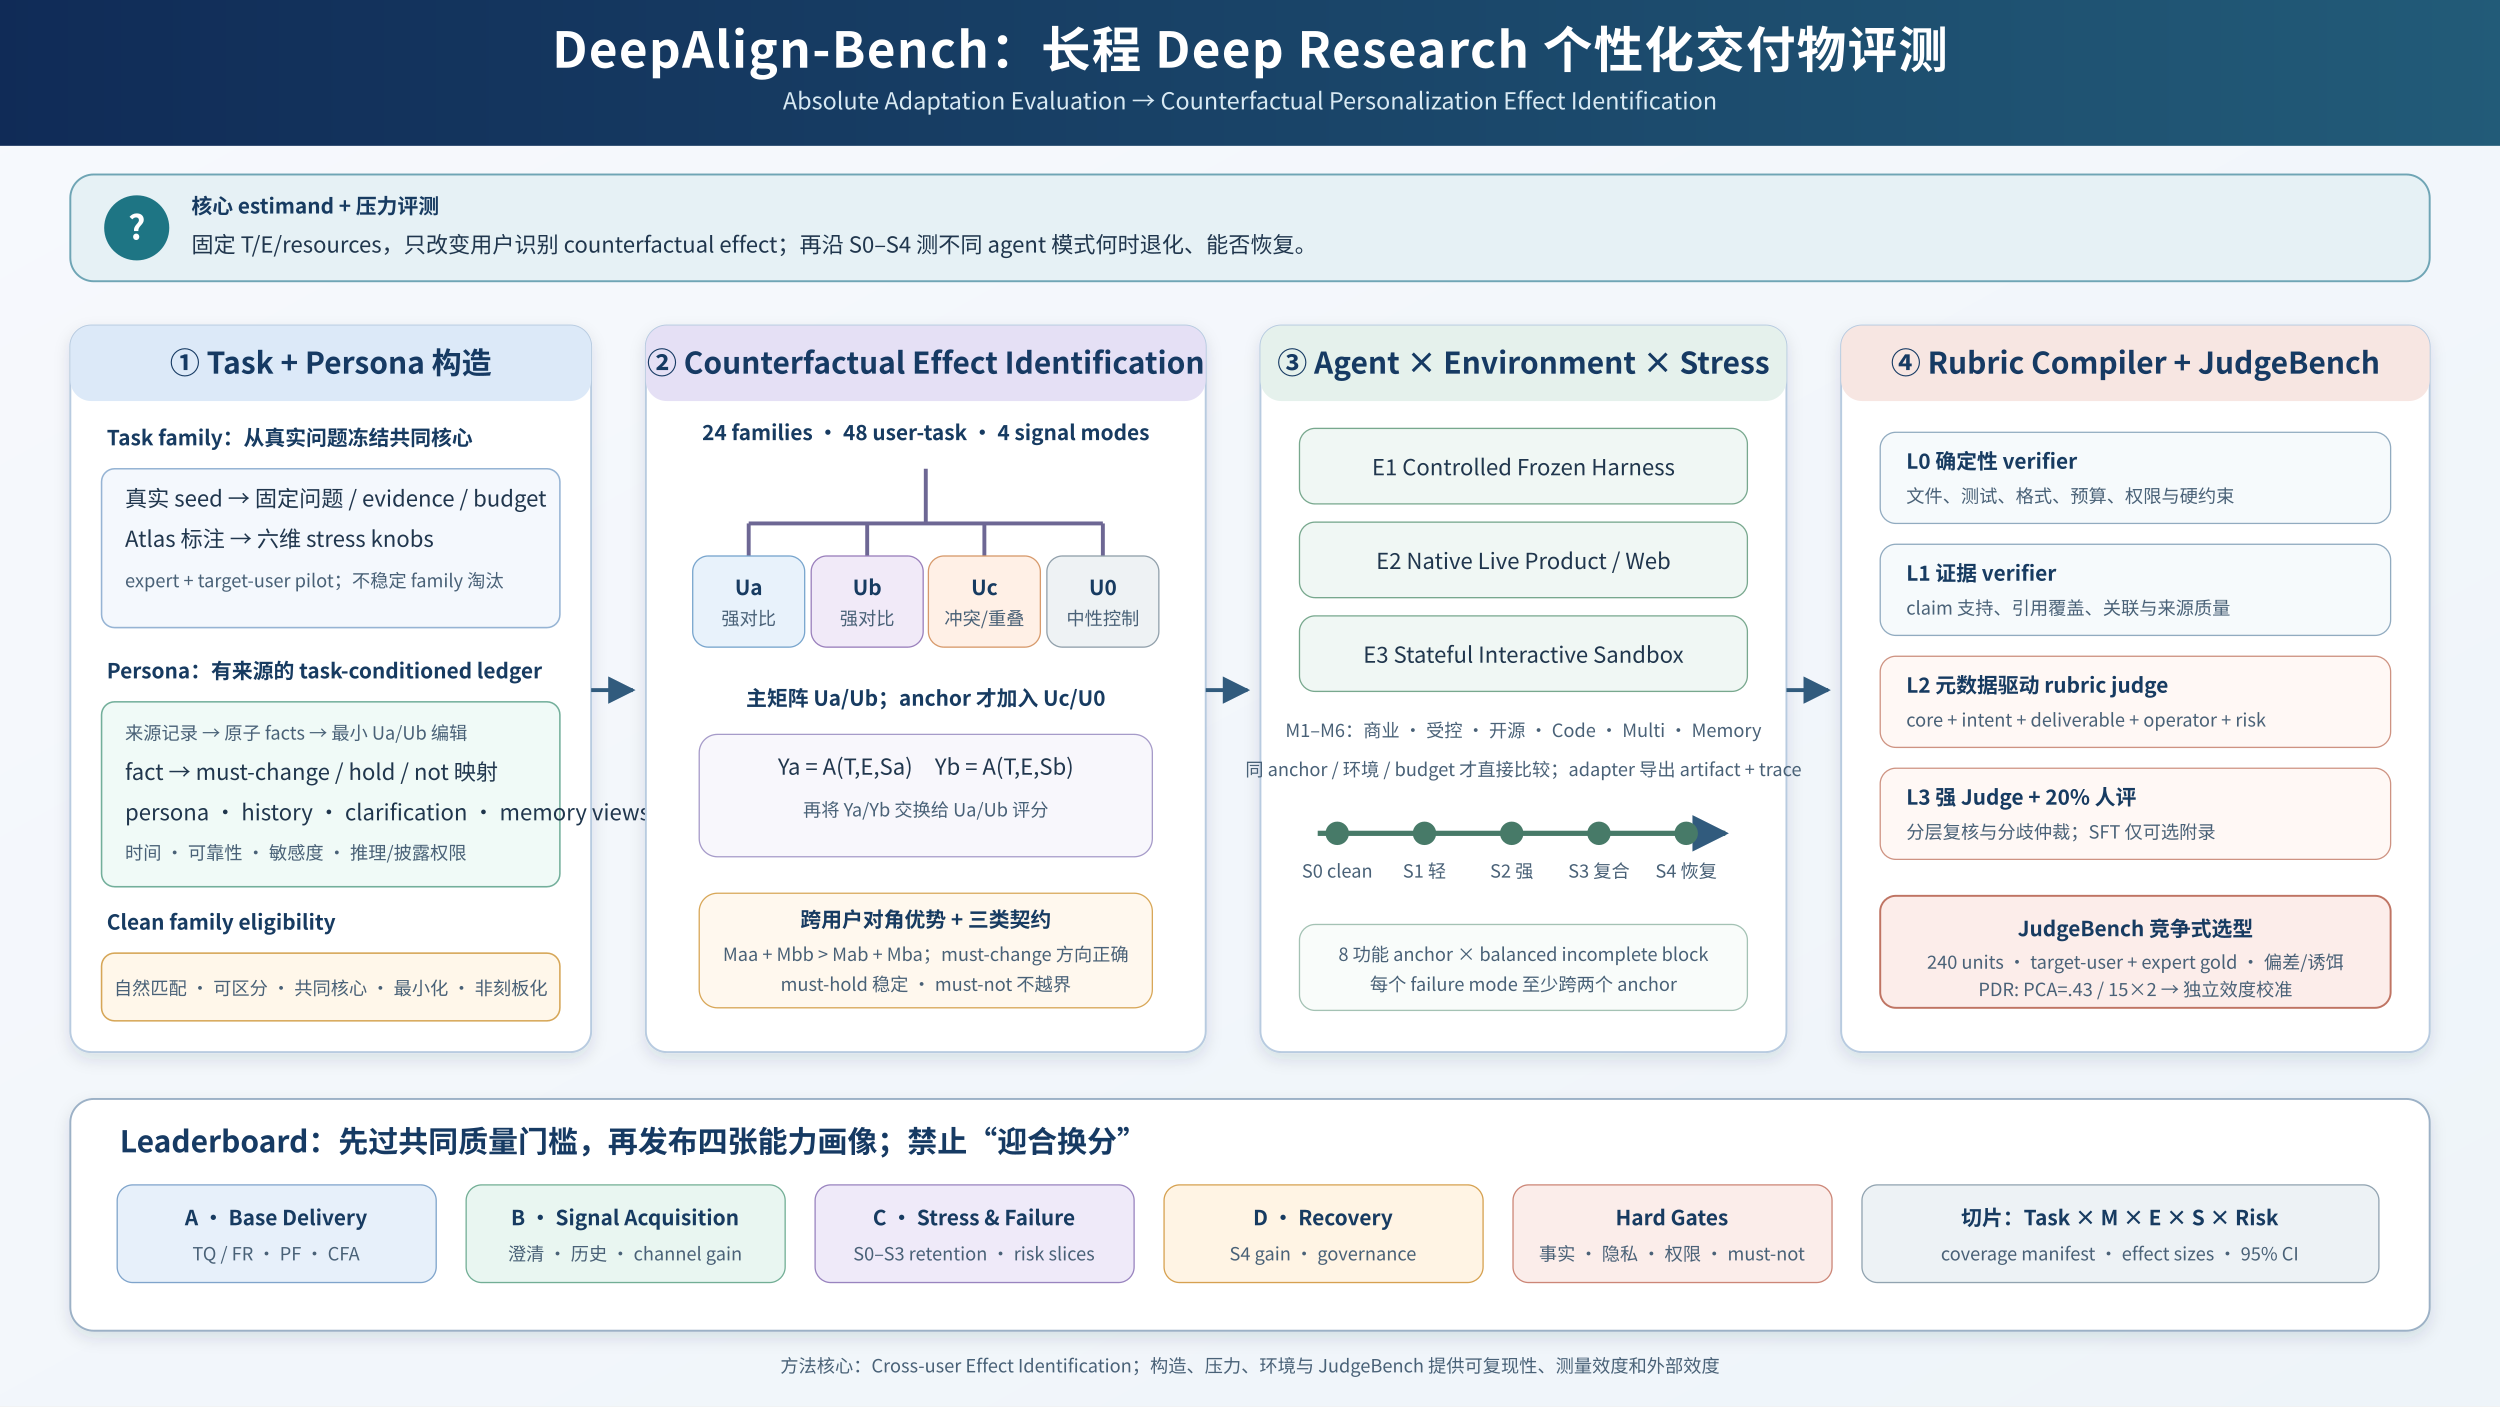
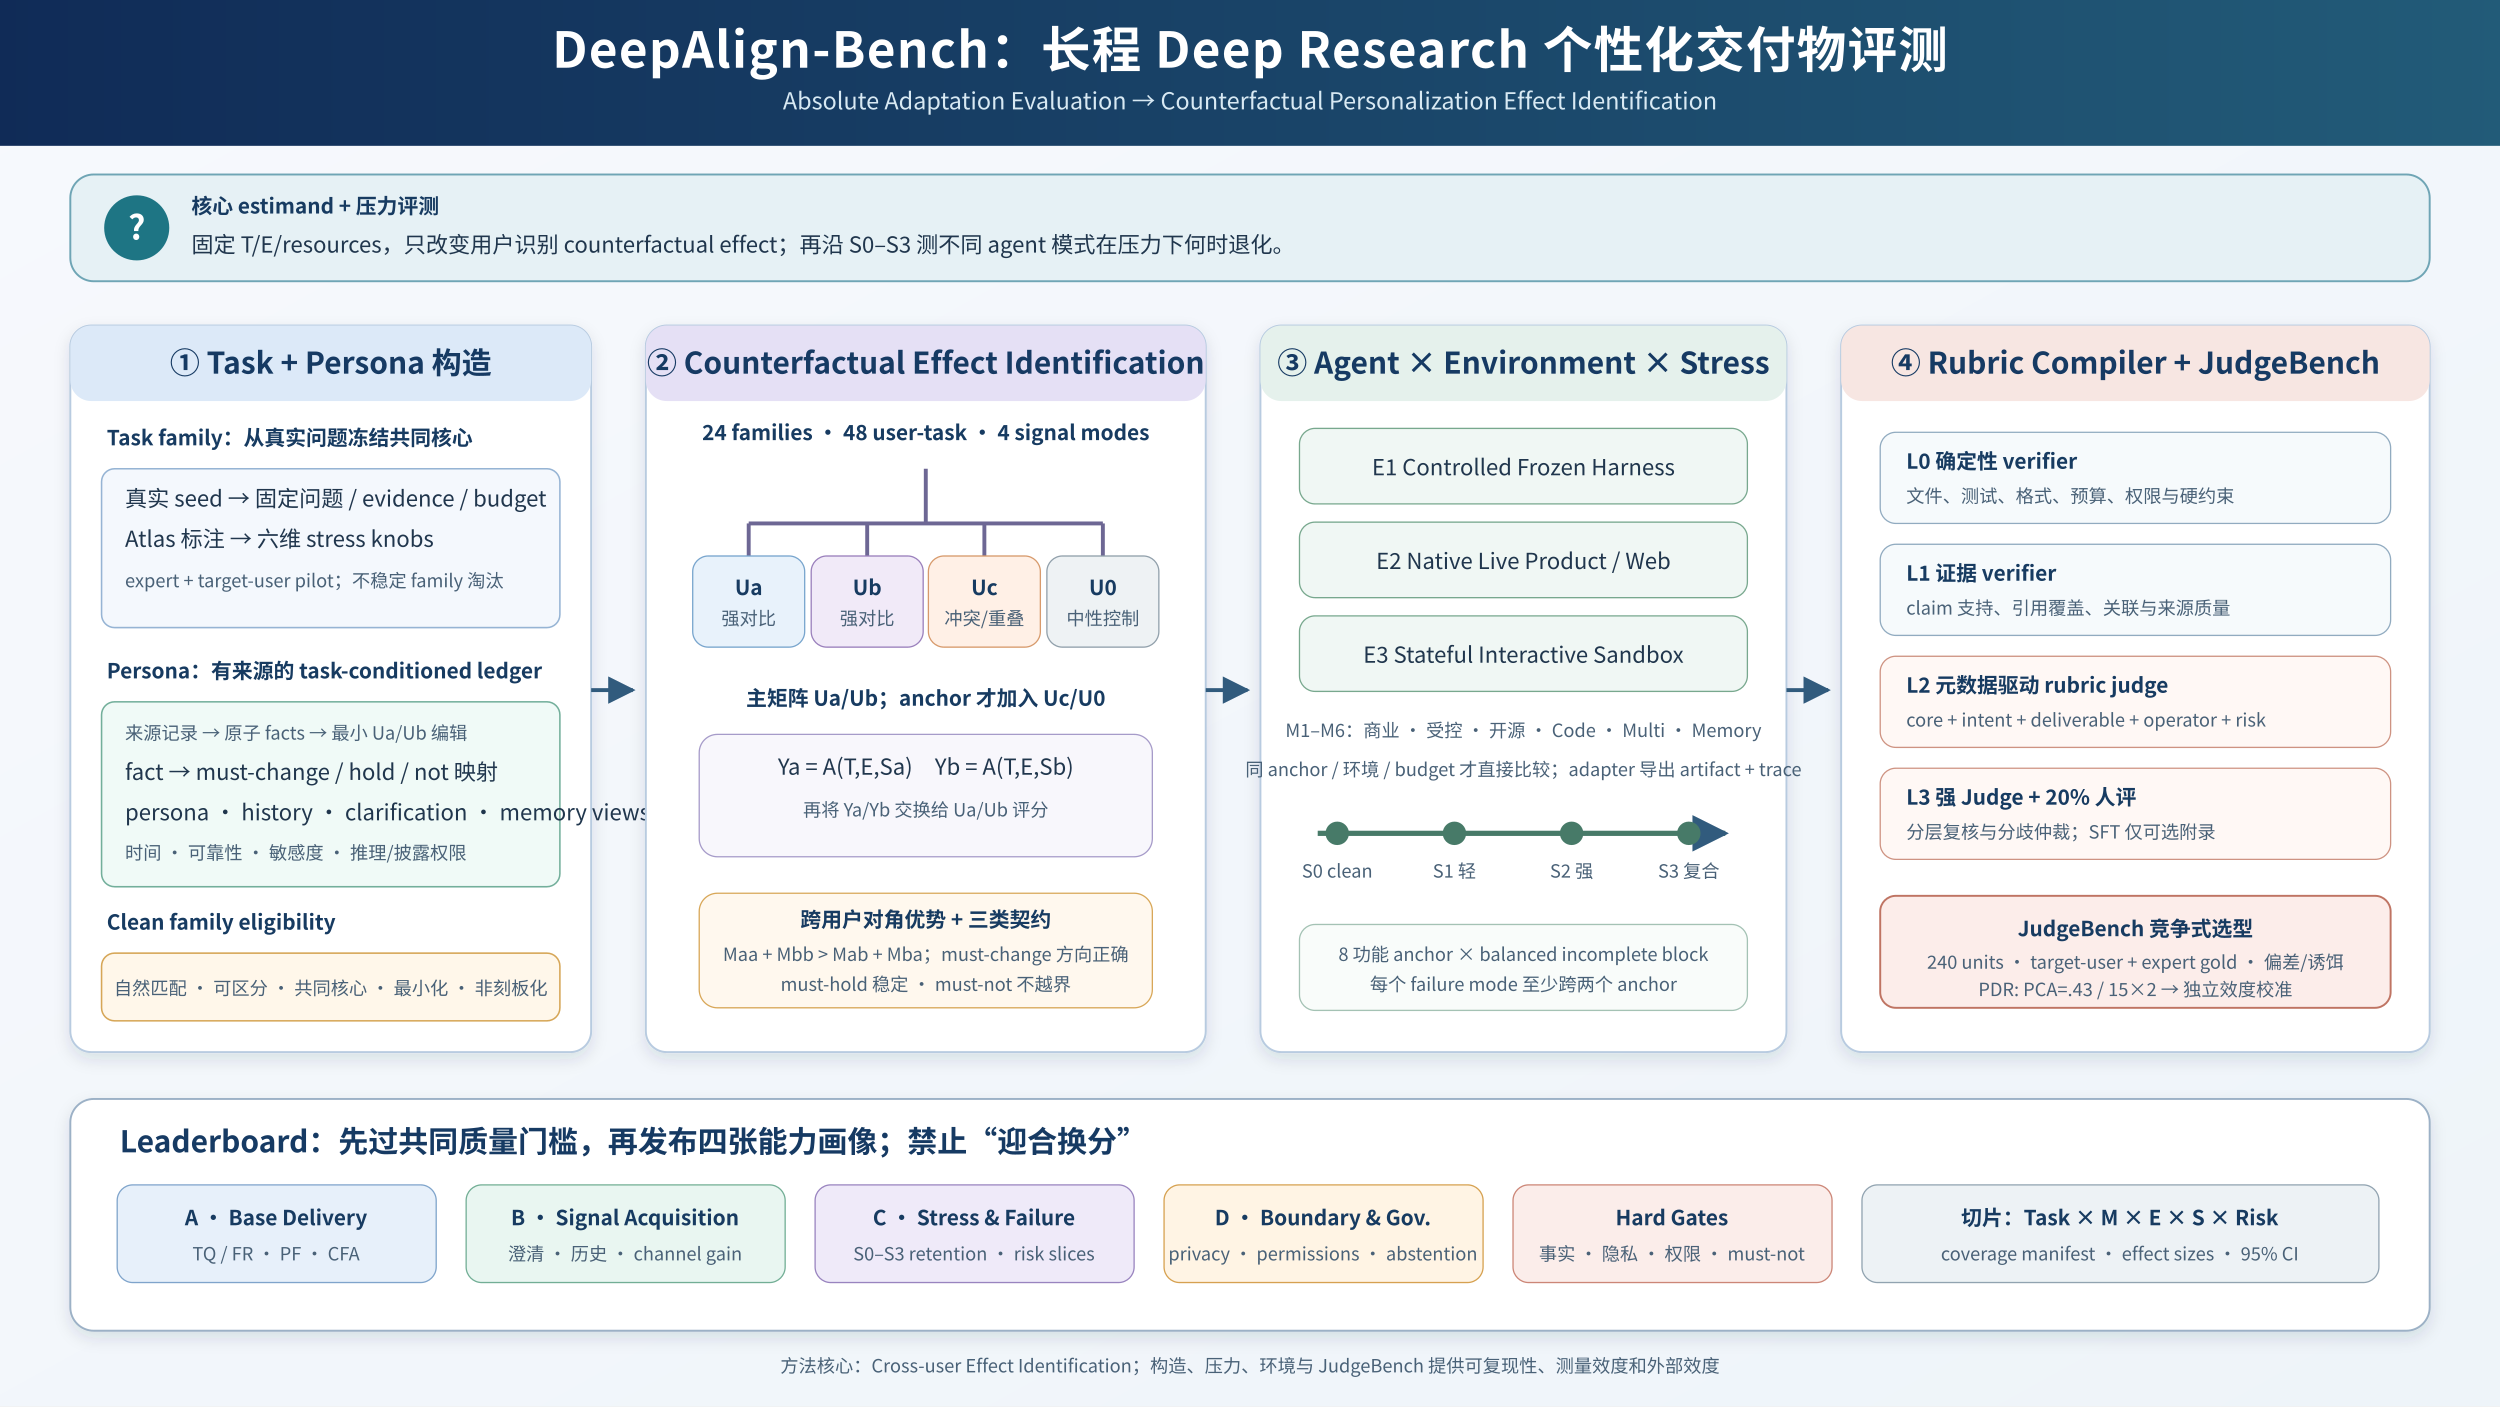
<svg xmlns="http://www.w3.org/2000/svg" width="1920" height="1080" viewBox="0 0 1920 1080">
  <defs>
    <linearGradient id="bg" x1="0" y1="0" x2="1" y2="1">
      <stop offset="0" stop-color="#F7F9FD" />
      <stop offset="1" stop-color="#EEF4F9" />
    </linearGradient>
    <linearGradient id="head" x1="0" y1="0" x2="1" y2="0">
      <stop offset="0" stop-color="#102B57" />
      <stop offset="1" stop-color="#225B78" />
    </linearGradient>
    <filter id="shadow" x="-10%" y="-10%" width="120%" height="130%">
      <feDropShadow dx="0" dy="5" stdDeviation="6" flood-color="#16324F" flood-opacity="0.12" />
    </filter>
    <marker id="arrow" viewBox="0 0 10 10" refX="9" refY="5" markerWidth="7" markerHeight="7" orient="auto-start-reverse">
      <path d="M0 0 L10 5 L0 10 z" fill="#315B7D" />
    </marker>
    <style>
      .cn{font-family:"PingFang SC","Microsoft YaHei","Noto Sans CJK SC",Arial,sans-serif}
      .title{font-size:38px;font-weight:700;fill:white;letter-spacing:1px}
      .subtitle{font-size:18px;fill:#D8E9F3}
      .section{font-size:23px;font-weight:700;fill:#163A63}
      .body{font-size:17px;fill:#20364D}
      .small{font-size:14px;fill:#496177}
      .label{font-size:16px;font-weight:700;fill:#173B61}
      .white{fill:white}
      .card{fill:white;stroke:#B8CBE0;stroke-width:1.5;rx:16;filter:url(#shadow)}
      .chip{rx:10;stroke-width:1.2}
      .arrow{stroke:#315B7D;stroke-width:3;fill:none;marker-end:url(#arrow)}
      .dash{stroke:#7892AB;stroke-width:2;stroke-dasharray:7 7;fill:none;marker-end:url(#arrow)}
    </style>
  </defs>
  <rect width="1920" height="1080" fill="url(#bg)" />
  <rect x="0" y="0" width="1920" height="112" fill="url(#head)" />
  <text x="960" y="52" text-anchor="middle" class="cn title">DeepAlign-Bench：长程 Deep Research 个性化交付物评测</text>
  <text x="960" y="84" text-anchor="middle" class="cn subtitle">Absolute Adaptation Evaluation → Counterfactual Personalization Effect Identification</text>
  <rect x="54" y="134" width="1812" height="82" rx="18" fill="#E6F1F5" stroke="#6FA5B5" stroke-width="1.5" />
  <circle cx="105" cy="175" r="25" fill="#1E7584" />
  <text x="105" y="184" text-anchor="middle" class="cn white" font-size="26" font-weight="700">?</text>
  <text x="147" y="164" class="cn label">核心 estimand + 压力评测</text>
-   <text x="147" y="194" class="cn body">固定 T/E/resources，只改变用户识别 counterfactual effect；再沿 S0–S4 测不同 agent 模式何时退化、能否恢复。</text>
+   <text x="147" y="194" class="cn body">固定 T/E/resources，只改变用户识别 counterfactual effect；再沿 S0–S3 测不同 agent 模式在压力下何时退化。</text>
  <rect x="54" y="250" width="400" height="558" class="card" />
  <rect x="54" y="250" width="400" height="58" rx="16" fill="#DCE9F8" />
  <text x="254" y="287" text-anchor="middle" class="cn section">① Task + Persona 构造</text>
  <text x="82" y="342" class="cn label">Task family：从真实问题冻结共同核心</text>
  <rect x="78" y="360" width="352" height="122" class="chip" fill="#F4F8FD" stroke="#96B4D4" />
  <text x="96" y="389" class="cn body">真实 seed → 固定问题 / evidence / budget</text>
  <text x="96" y="420" class="cn body">Atlas 标注 → 六维 stress knobs</text>
  <text x="96" y="451" class="cn small">expert + target-user pilot；不稳定 family 淘汰</text>
  <text x="82" y="521" class="cn label">Persona：有来源的 task-conditioned ledger</text>
  <rect x="78" y="539" width="352" height="142" class="chip" fill="#F0FAF7" stroke="#73AF9B" />
  <text x="96" y="568" class="cn small">来源记录 → 原子 facts → 最小 Ua/Ub 编辑</text>
  <text x="96" y="599" class="cn body">fact → must-change / hold / not 映射</text>
  <text x="96" y="630" class="cn body">persona · history · clarification · memory views</text>
  <text x="96" y="660" class="cn small">时间 · 可靠性 · 敏感度 · 推理/披露权限</text>
  <text x="82" y="714" class="cn label">Clean family eligibility</text>
  <rect x="78" y="732" width="352" height="52" class="chip" fill="#FFF7EA" stroke="#D6A657" />
  <text x="254" y="764" text-anchor="middle" class="cn small">自然匹配 · 可区分 · 共同核心 · 最小化 · 非刻板化</text>
  <rect x="496" y="250" width="430" height="558" class="card" />
  <rect x="496" y="250" width="430" height="58" rx="16" fill="#E5E0F5" />
  <text x="711" y="287" text-anchor="middle" class="cn section">② Counterfactual Effect Identification</text>
  <text x="711" y="338" text-anchor="middle" class="cn label">24 families · 48 user-task · 4 signal modes</text>
  <line x1="711" y1="360" x2="711" y2="402" stroke="#6D6794" stroke-width="3" />
  <line x1="575" y1="402" x2="847" y2="402" stroke="#6D6794" stroke-width="3" />
  <line x1="575" y1="402" x2="575" y2="427" stroke="#6D6794" stroke-width="3" />
  <line x1="666" y1="402" x2="666" y2="427" stroke="#6D6794" stroke-width="3" />
  <line x1="756" y1="402" x2="756" y2="427" stroke="#6D6794" stroke-width="3" />
  <line x1="847" y1="402" x2="847" y2="427" stroke="#6D6794" stroke-width="3" />
  <rect x="532" y="427" width="86" height="70" rx="12" fill="#E8F2FB" stroke="#78A5CD" />
  <rect x="623" y="427" width="86" height="70" rx="12" fill="#F1EAF8" stroke="#9A80BC" />
  <rect x="713" y="427" width="86" height="70" rx="12" fill="#FFF0E6" stroke="#D79A6C" />
  <rect x="804" y="427" width="86" height="70" rx="12" fill="#EEF2F4" stroke="#91A0AB" />
  <text x="575" y="457" text-anchor="middle" class="cn label">Ua</text>
  <text x="575" y="480" text-anchor="middle" class="cn small">强对比</text>
  <text x="666" y="457" text-anchor="middle" class="cn label">Ub</text>
  <text x="666" y="480" text-anchor="middle" class="cn small">强对比</text>
  <text x="756" y="457" text-anchor="middle" class="cn label">Uc</text>
  <text x="756" y="480" text-anchor="middle" class="cn small">冲突/重叠</text>
  <text x="847" y="457" text-anchor="middle" class="cn label">U0</text>
  <text x="847" y="480" text-anchor="middle" class="cn small">中性控制</text>
  <text x="711" y="542" text-anchor="middle" class="cn label">主矩阵 Ua/Ub；anchor 才加入 Uc/U0</text>
  <rect x="537" y="564" width="348" height="94" rx="14" fill="#F8F7FC" stroke="#A69BC9" />
  <text x="711" y="595" text-anchor="middle" class="cn body">Ya = A(T,E,Sa)　Yb = A(T,E,Sb)</text>
  <text x="711" y="627" text-anchor="middle" class="cn small">再将 Ya/Yb 交换给 Ua/Ub 评分</text>
  <rect x="537" y="686" width="348" height="88" rx="14" fill="#FFF8EE" stroke="#D8A758" />
  <text x="711" y="712" text-anchor="middle" class="cn label">跨用户对角优势 + 三类契约</text>
  <text x="711" y="738" text-anchor="middle" class="cn small">Maa + Mbb &gt; Mab + Mba；must-change 方向正确</text>
  <text x="711" y="761" text-anchor="middle" class="cn small">must-hold 稳定 · must-not 不越界</text>
  <rect x="968" y="250" width="404" height="558" class="card" />
  <rect x="968" y="250" width="404" height="58" rx="16" fill="#E5F1EC" />
  <text x="1170" y="287" text-anchor="middle" class="cn section">③ Agent × Environment × Stress</text>
  <rect x="998" y="329" width="344" height="58" rx="12" fill="#F0F7F4" stroke="#78A88E" />
  <text x="1170" y="365" text-anchor="middle" class="cn body">E1 Controlled Frozen Harness</text>
  <rect x="998" y="401" width="344" height="58" rx="12" fill="#F0F7F4" stroke="#78A88E" />
  <text x="1170" y="437" text-anchor="middle" class="cn body">E2 Native Live Product / Web</text>
  <rect x="998" y="473" width="344" height="58" rx="12" fill="#F0F7F4" stroke="#78A88E" />
  <text x="1170" y="509" text-anchor="middle" class="cn body">E3 Stateful Interactive Sandbox</text>
  <text x="1170" y="566" text-anchor="middle" class="cn small">M1–M6：商业 · 受控 · 开源 · Code · Multi · Memory</text>
  <text x="1170" y="596" text-anchor="middle" class="cn small">同 anchor / 环境 / budget 才直接比较；adapter 导出 artifact + trace</text>
  <line x1="1012" y1="640" x2="1325" y2="640" stroke="#477A68" stroke-width="4" marker-end="url(#arrow)" />
  <circle cx="1027" cy="640" r="9" fill="#477A68" />
-   <circle cx="1094" cy="640" r="9" fill="#477A68" />
-   <circle cx="1161" cy="640" r="9" fill="#477A68" />
-   <circle cx="1228" cy="640" r="9" fill="#477A68" />
-   <circle cx="1295" cy="640" r="9" fill="#477A68" />
+   <circle cx="1117" cy="640" r="9" fill="#477A68" />
+   <circle cx="1207" cy="640" r="9" fill="#477A68" />
+   <circle cx="1297" cy="640" r="9" fill="#477A68" />
  <text x="1027" y="674" text-anchor="middle" class="cn small">S0 clean</text>
-   <text x="1094" y="674" text-anchor="middle" class="cn small">S1 轻</text>
-   <text x="1161" y="674" text-anchor="middle" class="cn small">S2 强</text>
-   <text x="1228" y="674" text-anchor="middle" class="cn small">S3 复合</text>
-   <text x="1295" y="674" text-anchor="middle" class="cn small">S4 恢复</text>
+   <text x="1117" y="674" text-anchor="middle" class="cn small">S1 轻</text>
+   <text x="1207" y="674" text-anchor="middle" class="cn small">S2 强</text>
+   <text x="1297" y="674" text-anchor="middle" class="cn small">S3 复合</text>
  <rect x="998" y="710" width="344" height="66" rx="12" fill="#F9FCFA" stroke="#A4C2B4" />
  <text x="1170" y="738" text-anchor="middle" class="cn small">8 功能 anchor × balanced incomplete block</text>
  <text x="1170" y="761" text-anchor="middle" class="cn small">每个 failure mode 至少跨两个 anchor</text>
  <rect x="1414" y="250" width="452" height="558" class="card" />
  <rect x="1414" y="250" width="452" height="58" rx="16" fill="#F7E6E2" />
  <text x="1640" y="287" text-anchor="middle" class="cn section">④ Rubric Compiler + JudgeBench</text>
  <rect x="1444" y="332" width="392" height="70" rx="12" fill="#F6FAFC" stroke="#91ABC0" />
  <text x="1464" y="360" class="cn label">L0 确定性 verifier</text>
  <text x="1464" y="386" class="cn small">文件、测试、格式、预算、权限与硬约束</text>
  <rect x="1444" y="418" width="392" height="70" rx="12" fill="#F6FAFC" stroke="#91ABC0" />
  <text x="1464" y="446" class="cn label">L1 证据 verifier</text>
  <text x="1464" y="472" class="cn small">claim 支持、引用覆盖、关联与来源质量</text>
  <rect x="1444" y="504" width="392" height="70" rx="12" fill="#FFF8F5" stroke="#CE9382" />
  <text x="1464" y="532" class="cn label">L2 元数据驱动 rubric judge</text>
  <text x="1464" y="558" class="cn small">core + intent + deliverable + operator + risk</text>
  <rect x="1444" y="590" width="392" height="70" rx="12" fill="#FFF8F5" stroke="#CE9382" />
  <text x="1464" y="618" class="cn label">L3 强 Judge + 20% 人评</text>
  <text x="1464" y="644" class="cn small">分层复核与分歧仲裁；SFT 仅可选附录</text>
  <rect x="1444" y="688" width="392" height="86" rx="12" fill="#FCEDEA" stroke="#BF7463" stroke-width="1.5" />
  <text x="1640" y="719" text-anchor="middle" class="cn label">JudgeBench 竞争式选型</text>
  <text x="1640" y="744" text-anchor="middle" class="cn small">240 units · target-user + expert gold · 偏差/诱饵</text>
  <text x="1640" y="765" text-anchor="middle" class="cn small">PDR: PCA=.43 / 15×2 → 独立效度校准</text>
  <path d="M454 530 L486 530" class="arrow" />
  <path d="M926 530 L958 530" class="arrow" />
  <path d="M1372 530 L1404 530" class="arrow" />
  <rect x="54" y="844" width="1812" height="178" rx="18" fill="#FFFFFF" stroke="#9CB1C6" stroke-width="1.5" filter="url(#shadow)" />
  <text x="92" y="885" class="cn section">Leaderboard：先过共同质量门槛，再发布四张能力画像；禁止“迎合换分”</text>
  <rect x="90" y="910" width="245" height="75" rx="12" fill="#E7F0FA" stroke="#7FA4CB" />
  <text x="212" y="941" text-anchor="middle" class="cn label">A · Base Delivery</text>
  <text x="212" y="968" text-anchor="middle" class="cn small">TQ / FR · PF · CFA</text>
  <rect x="358" y="910" width="245" height="75" rx="12" fill="#E9F6F1" stroke="#72AE95" />
  <text x="480" y="941" text-anchor="middle" class="cn label">B · Signal Acquisition</text>
  <text x="480" y="968" text-anchor="middle" class="cn small">澄清 · 历史 · channel gain</text>
  <rect x="626" y="910" width="245" height="75" rx="12" fill="#EFEAF9" stroke="#9984BF" />
  <text x="748" y="941" text-anchor="middle" class="cn label">C · Stress &amp; Failure</text>
  <text x="748" y="968" text-anchor="middle" class="cn small">S0–S3 retention · risk slices</text>
  <rect x="894" y="910" width="245" height="75" rx="12" fill="#FFF4E4" stroke="#D6A150" />
-   <text x="1016" y="941" text-anchor="middle" class="cn label">D · Recovery</text>
-   <text x="1016" y="968" text-anchor="middle" class="cn small">S4 gain · governance</text>
+   <text x="1016" y="941" text-anchor="middle" class="cn label">D · Boundary &amp; Gov.</text>
+   <text x="1016" y="968" text-anchor="middle" class="cn small">privacy · permissions · abstention</text>
  <rect x="1162" y="910" width="245" height="75" rx="12" fill="#FBEDEA" stroke="#CC8677" />
  <text x="1284" y="941" text-anchor="middle" class="cn label">Hard Gates</text>
  <text x="1284" y="968" text-anchor="middle" class="cn small">事实 · 隐私 · 权限 · must-not</text>
  <rect x="1430" y="910" width="397" height="75" rx="12" fill="#EDF2F5" stroke="#91A3B0" />
  <text x="1628" y="941" text-anchor="middle" class="cn label">切片：Task × M × E × S × Risk</text>
  <text x="1628" y="968" text-anchor="middle" class="cn small">coverage manifest · effect sizes · 95% CI</text>
  <text x="960" y="1054" text-anchor="middle" class="cn small">方法核心：Cross-user Effect Identification；构造、压力、环境与 JudgeBench 提供可复现性、测量效度和外部效度</text>
</svg>
